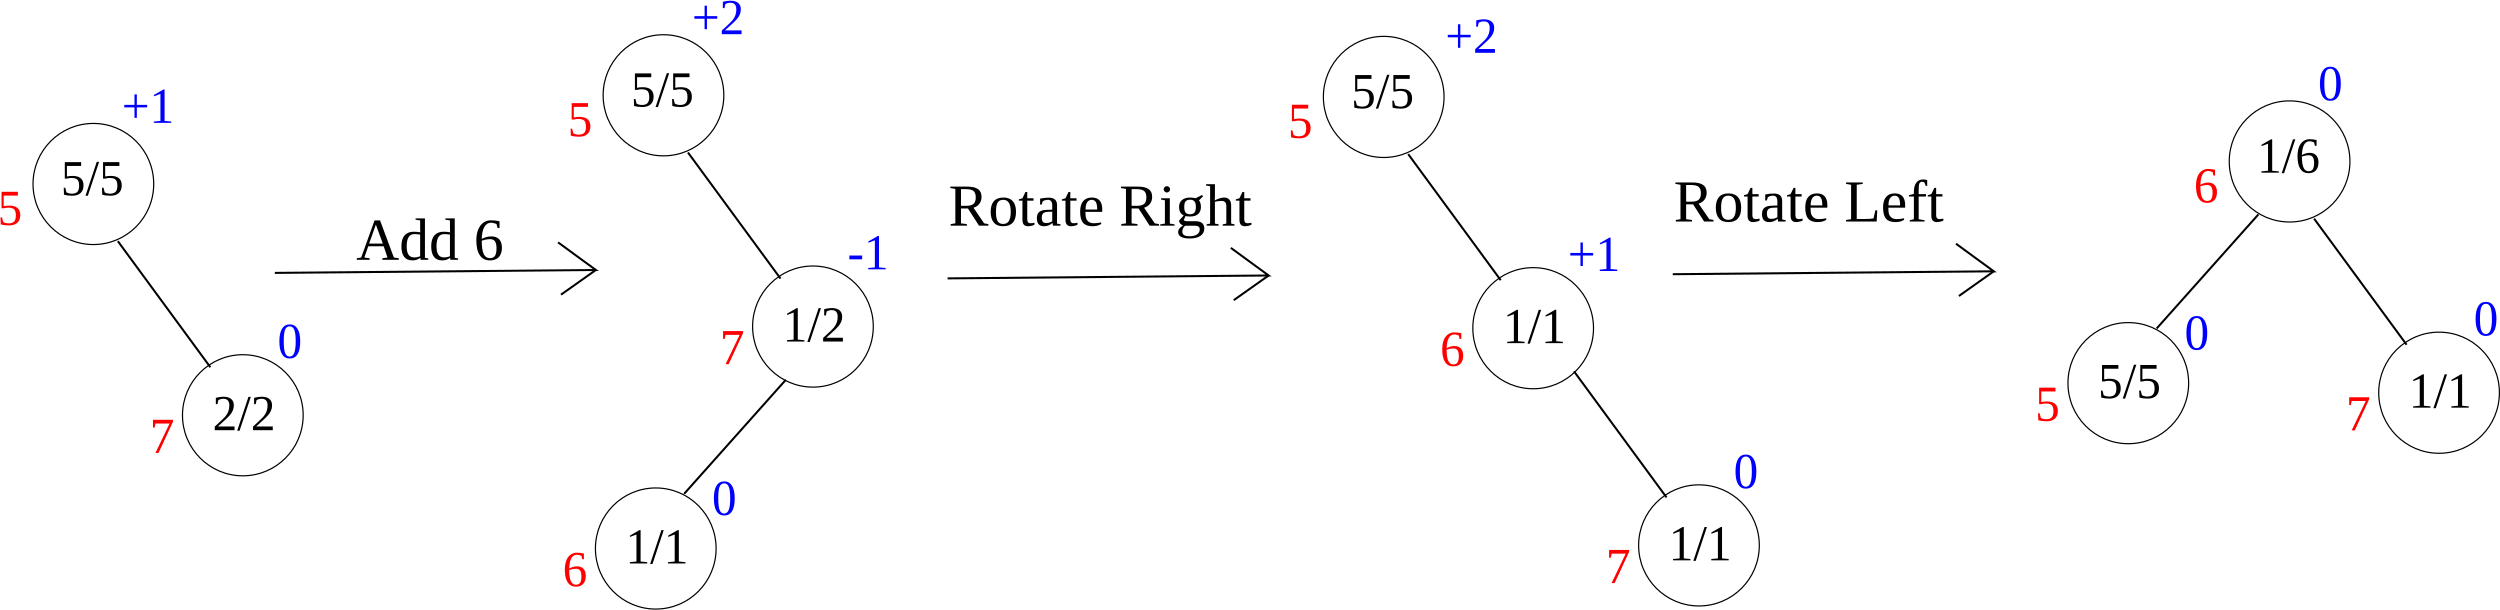
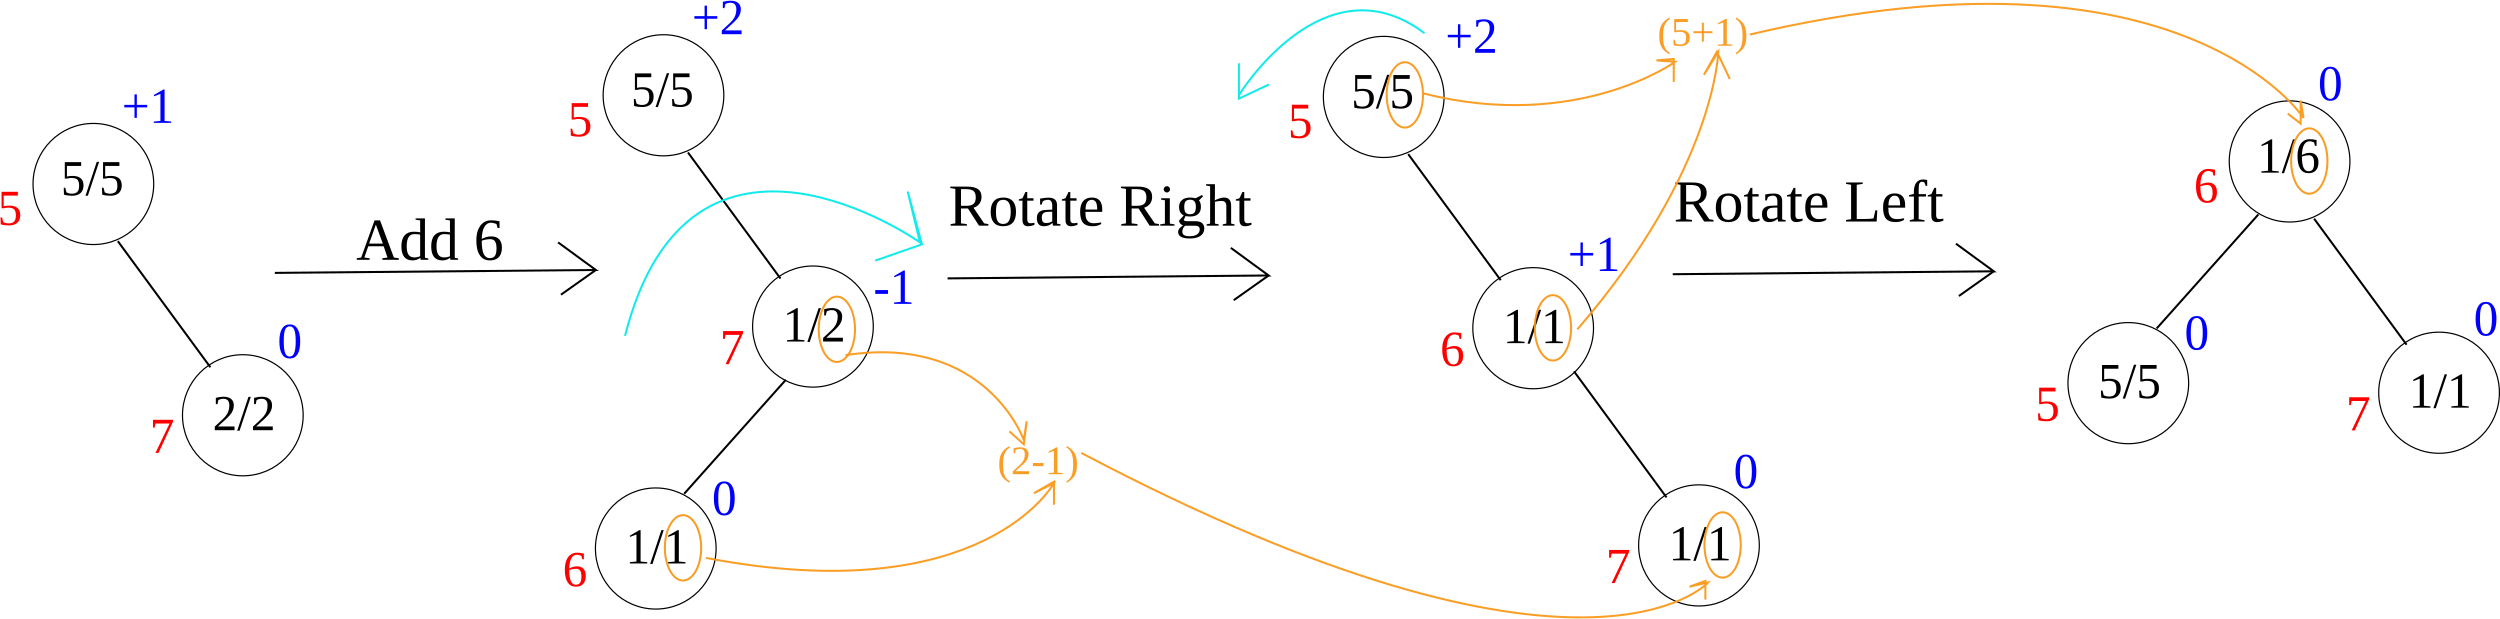
- <svg xmlns="http://www.w3.org/2000/svg" width="325.278mm" height="79.326mm" viewBox="0 0 325.278 79.326" version="1.1" id="svg972">
+ <svg xmlns="http://www.w3.org/2000/svg" width="325.278mm" height="80.466mm" viewBox="0 0 325.278 80.466" version="1.1" id="svg972">
  <defs id="defs966" />
  <g id="layer1" transform="translate(-9.077609,-38.45352)">
    <path style="fill:none;stroke:#000000;stroke-width:0.265px;stroke-linecap:butt;stroke-linejoin:miter;stroke-opacity:1" d="m 44.836,73.96 41.766,-0.378 -4.914,-3.591" id="path753" />
    <path style="fill:none;stroke:#000000;stroke-width:0.265px;stroke-linecap:butt;stroke-linejoin:miter;stroke-opacity:1" d="m 86.602,73.582 -4.536,3.213" id="path755" />
    <text xml:space="preserve" style="font-style:normal;font-variant:normal;font-weight:normal;font-stretch:normal;font-size:7.761px;line-height:1.25;font-family:'Times New Roman';-inkscape-font-specification:'Times New Roman, Normal';font-variant-ligatures:normal;font-variant-caps:normal;font-variant-numeric:normal;font-feature-settings:normal;text-align:start;letter-spacing:0px;word-spacing:0px;writing-mode:lr-tb;text-anchor:start;fill:#000000;fill-opacity:1;stroke:none;stroke-width:0.265" x="55.419" y="72.26" id="text759">
      <tspan id="tspan757" x="55.419" y="72.26" style="stroke-width:0.265">Add 6</tspan>
    </text>
    <ellipse style="opacity:1;fill:none;fill-opacity:1;fill-rule:nonzero;stroke:#000000;stroke-width:0.157;stroke-miterlimit:4;stroke-dasharray:none;stroke-opacity:1;paint-order:stroke markers fill" id="path815-2-2" cx="21.226" cy="62.393" rx="7.851" ry="7.879" />
    <text xml:space="preserve" style="font-style:normal;font-variant:normal;font-weight:normal;font-stretch:normal;font-size:6.488px;line-height:1.25;font-family:'Times New Roman';-inkscape-font-specification:'Times New Roman, Normal';font-variant-ligatures:normal;font-variant-caps:normal;font-variant-numeric:normal;font-feature-settings:normal;text-align:start;letter-spacing:0px;word-spacing:0px;writing-mode:lr-tb;text-anchor:start;fill:#000000;fill-opacity:1;stroke:none;stroke-width:0.221" x="17.247" y="62.953" id="text68-5-0" transform="scale(0.9858038,1.014401)">
      <tspan id="tspan66-7-7" x="17.247" y="62.953" style="stroke-width:0.221">5/5</tspan>
    </text>
    <text xml:space="preserve" style="font-style:normal;font-variant:normal;font-weight:normal;font-stretch:normal;font-size:6.488px;line-height:1.25;font-family:'Times New Roman';-inkscape-font-specification:'Times New Roman, Normal';font-variant-ligatures:normal;font-variant-caps:normal;font-variant-numeric:normal;font-feature-settings:normal;text-align:start;letter-spacing:0px;word-spacing:0px;writing-mode:lr-tb;text-anchor:start;fill:#ff0000;fill-opacity:1;stroke:none;stroke-width:0.221" x="8.898" y="66.762" id="text88-2-6" transform="scale(0.9858038,1.014401)">
      <tspan id="tspan86-9-49" x="8.898" y="66.762" style="fill:#ff0000;stroke-width:0.221">5</tspan>
    </text>
    <text xml:space="preserve" style="font-style:normal;font-variant:normal;font-weight:normal;font-stretch:normal;font-size:6.488px;line-height:1.25;font-family:'Times New Roman';-inkscape-font-specification:'Times New Roman, Normal';font-variant-ligatures:normal;font-variant-caps:normal;font-variant-numeric:normal;font-feature-settings:normal;text-align:start;letter-spacing:0px;word-spacing:0px;writing-mode:lr-tb;text-anchor:start;fill:#0000ff;fill-opacity:1;stroke:none;stroke-width:0.221" x="25.286" y="53.669" id="text104-0-3" transform="scale(0.9858038,1.014401)">
      <tspan x="25.286" y="53.669" style="fill:#0000ff;stroke-width:0.221" id="tspan1131">+1</tspan>
    </text>
    <flowRoot xml:space="preserve" id="flowRoot1133" style="font-style:normal;font-variant:normal;font-weight:normal;font-stretch:normal;font-size:29.333px;line-height:1.25;font-family:'Times New Roman';-inkscape-font-specification:'Times New Roman, Normal';font-variant-ligatures:normal;font-variant-caps:normal;font-variant-numeric:normal;font-feature-settings:normal;text-align:start;letter-spacing:0px;word-spacing:0px;writing-mode:lr-tb;text-anchor:start;fill:#000000;fill-opacity:1;stroke:none">
      <flowRegion id="flowRegion1135">
        <rect id="rect1137" width="305.714" height="241.429" x="-41.429" y="126.805" />
      </flowRegion>
      <flowPara id="flowPara1139" />
    </flowRoot>
    <flowRoot xml:space="preserve" id="flowRoot1225" style="font-style:normal;font-variant:normal;font-weight:normal;font-stretch:normal;font-size:29.333px;line-height:1.25;font-family:'Times New Roman';-inkscape-font-specification:'Times New Roman, Normal';font-variant-ligatures:normal;font-variant-caps:normal;font-variant-numeric:normal;font-feature-settings:normal;text-align:start;letter-spacing:0px;word-spacing:0px;writing-mode:lr-tb;text-anchor:start;fill:#000000;fill-opacity:1;stroke:none">
      <flowRegion id="flowRegion1227">
        <rect id="rect1229" width="182.857" height="149.286" x="407.143" y="203.948" />
      </flowRegion>
      <flowPara id="flowPara1231" />
    </flowRoot>
    <flowRoot xml:space="preserve" id="flowRoot1305" style="font-style:normal;font-variant:normal;font-weight:normal;font-stretch:normal;font-size:29.333px;line-height:1.25;font-family:'Times New Roman';-inkscape-font-specification:'Times New Roman, Normal';font-variant-ligatures:normal;font-variant-caps:normal;font-variant-numeric:normal;font-feature-settings:normal;text-align:start;letter-spacing:0px;word-spacing:0px;writing-mode:lr-tb;text-anchor:start;fill:#000000;fill-opacity:1;stroke:none">
      <flowRegion id="flowRegion1307">
        <rect id="rect1309" width="151.429" height="163.571" x="461.429" y="283.234" />
      </flowRegion>
      <flowPara id="flowPara1311" />
    </flowRoot>
    <flowRoot xml:space="preserve" id="flowRoot4015" style="font-style:normal;font-weight:normal;font-size:40px;line-height:1.25;font-family:sans-serif;letter-spacing:0px;word-spacing:0px;fill:#000000;fill-opacity:1;stroke:none" transform="matrix(0.2645833,0,0,0.2645833,-14.82134,29.81108)">
      <flowRegion id="flowRegion4017">
        <rect id="rect4019" width="177.5" height="120.5" x="-13.5" y="207.228" />
      </flowRegion>
      <flowPara id="flowPara4021" />
    </flowRoot>
    <flowRoot xml:space="preserve" id="flowRoot4113" style="font-style:normal;font-weight:normal;font-size:40px;line-height:1.25;font-family:sans-serif;letter-spacing:0px;word-spacing:0px;fill:#000000;fill-opacity:1;stroke:none" transform="matrix(0.2645833,0,0,0.2645833,-14.82134,29.81108)">
      <flowRegion id="flowRegion4115">
        <rect id="rect4117" width="102" height="172" x="205" y="91.228" />
      </flowRegion>
      <flowPara id="flowPara4119" />
    </flowRoot>
    <flowRoot xml:space="preserve" id="flowRoot4217" style="font-style:normal;font-weight:normal;font-size:40px;line-height:1.25;font-family:sans-serif;letter-spacing:0px;word-spacing:0px;fill:#000000;fill-opacity:1;stroke:none" transform="matrix(0.2645833,0,0,0.2645833,-14.82134,29.81108)">
      <flowRegion id="flowRegion4219">
        <rect id="rect4221" width="265" height="204" x="22" y="16.228" />
      </flowRegion>
      <flowPara id="flowPara4223" />
    </flowRoot>
    <path style="fill:none;stroke:#000000;stroke-width:0.265px;stroke-linecap:butt;stroke-linejoin:miter;stroke-opacity:1" d="m 132.371,74.675 41.766,-0.378 -4.914,-3.591" id="path753-4" />
    <path style="fill:none;stroke:#000000;stroke-width:0.265px;stroke-linecap:butt;stroke-linejoin:miter;stroke-opacity:1" d="m 174.137,74.297 -4.536,3.213" id="path755-6" />
    <text xml:space="preserve" style="font-style:normal;font-variant:normal;font-weight:normal;font-stretch:normal;font-size:7.761px;line-height:1.25;font-family:'Times New Roman';-inkscape-font-specification:'Times New Roman, Normal';font-variant-ligatures:normal;font-variant-caps:normal;font-variant-numeric:normal;font-feature-settings:normal;text-align:start;letter-spacing:0px;word-spacing:0px;writing-mode:lr-tb;text-anchor:start;fill:#000000;fill-opacity:1;stroke:none;stroke-width:0.265" x="132.503" y="67.815" id="text759-3">
      <tspan id="tspan757-1" x="132.503" y="67.815" style="stroke-width:0.265">Rotate Right</tspan>
    </text>
    <path style="fill:none;stroke:#000000;stroke-width:0.265px;stroke-linecap:butt;stroke-linejoin:miter;stroke-opacity:1" d="M 24.412,69.834 36.45,86.238" id="path4311-6" />
    <ellipse style="opacity:1;fill:none;fill-opacity:1;fill-rule:nonzero;stroke:#000000;stroke-width:0.157;stroke-miterlimit:4;stroke-dasharray:none;stroke-opacity:1;paint-order:stroke markers fill" id="path815-6-0-8-11-1-7" cx="40.672" cy="92.484" rx="7.851" ry="7.879" />
    <text xml:space="preserve" style="font-style:normal;font-variant:normal;font-weight:normal;font-stretch:normal;font-size:6.488px;line-height:1.25;font-family:'Times New Roman';-inkscape-font-specification:'Times New Roman, Normal';font-variant-ligatures:normal;font-variant-caps:normal;font-variant-numeric:normal;font-feature-settings:normal;text-align:start;letter-spacing:0px;word-spacing:0px;writing-mode:lr-tb;text-anchor:start;fill:#000000;fill-opacity:1;stroke:none;stroke-width:0.221" x="37.273" y="93.091" id="text76-5-2-3-9-4" transform="scale(0.9858038,1.014401)">
      <tspan id="tspan74-3-3-8-7-9" x="37.273" y="93.091" style="stroke-width:0.221">2/2</tspan>
    </text>
    <text xml:space="preserve" style="font-style:normal;font-variant:normal;font-weight:normal;font-stretch:normal;font-size:6.488px;line-height:1.25;font-family:'Times New Roman';-inkscape-font-specification:'Times New Roman, Normal';font-variant-ligatures:normal;font-variant-caps:normal;font-variant-numeric:normal;font-feature-settings:normal;text-align:start;letter-spacing:0px;word-spacing:0px;writing-mode:lr-tb;text-anchor:start;fill:#ff0000;fill-opacity:1;stroke:none;stroke-width:0.221" x="28.975" y="96.001" id="text92-8-2-9-6-7" transform="scale(0.9858038,1.014401)">
      <tspan id="tspan90-4-8-2-5-1" x="28.975" y="96.001" style="fill:#ff0000;stroke-width:0.221">7</tspan>
    </text>
    <text xml:space="preserve" style="font-style:normal;font-variant:normal;font-weight:normal;font-stretch:normal;font-size:6.488px;line-height:1.25;font-family:'Times New Roman';-inkscape-font-specification:'Times New Roman, Normal';font-variant-ligatures:normal;font-variant-caps:normal;font-variant-numeric:normal;font-feature-settings:normal;text-align:start;letter-spacing:0px;word-spacing:0px;writing-mode:lr-tb;text-anchor:start;fill:#0000ff;fill-opacity:1;stroke:none;stroke-width:0.221" x="45.831" y="83.83" id="text116-8-8-8-4-9-8" transform="scale(0.9858038,1.014401)">
      <tspan id="tspan114-5-4-2-5-5-1" x="45.831" y="83.83" style="fill:#0000ff;stroke-width:0.221">0</tspan>
    </text>
    <ellipse style="opacity:1;fill:none;fill-opacity:1;fill-rule:nonzero;stroke:#000000;stroke-width:0.157;stroke-miterlimit:4;stroke-dasharray:none;stroke-opacity:1;paint-order:stroke markers fill" id="path815-2-2-5" cx="95.404" cy="50.852" rx="7.851" ry="7.879" />
    <text xml:space="preserve" style="font-style:normal;font-variant:normal;font-weight:normal;font-stretch:normal;font-size:6.488px;line-height:1.25;font-family:'Times New Roman';-inkscape-font-specification:'Times New Roman, Normal';font-variant-ligatures:normal;font-variant-caps:normal;font-variant-numeric:normal;font-feature-settings:normal;text-align:start;letter-spacing:0px;word-spacing:0px;writing-mode:lr-tb;text-anchor:start;fill:#000000;fill-opacity:1;stroke:none;stroke-width:0.221" x="92.494" y="51.576" id="text68-5-0-4" transform="scale(0.9858038,1.014401)">
      <tspan id="tspan66-7-7-6" x="92.494" y="51.576" style="stroke-width:0.221">5/5</tspan>
    </text>
    <text xml:space="preserve" style="font-style:normal;font-variant:normal;font-weight:normal;font-stretch:normal;font-size:6.488px;line-height:1.25;font-family:'Times New Roman';-inkscape-font-specification:'Times New Roman, Normal';font-variant-ligatures:normal;font-variant-caps:normal;font-variant-numeric:normal;font-feature-settings:normal;text-align:start;letter-spacing:0px;word-spacing:0px;writing-mode:lr-tb;text-anchor:start;fill:#ff0000;fill-opacity:1;stroke:none;stroke-width:0.221" x="84.145" y="55.385" id="text88-2-6-6" transform="scale(0.9858038,1.014401)">
      <tspan id="tspan86-9-49-5" x="84.145" y="55.385" style="fill:#ff0000;stroke-width:0.221">5</tspan>
    </text>
    <text xml:space="preserve" style="font-style:normal;font-variant:normal;font-weight:normal;font-stretch:normal;font-size:6.488px;line-height:1.25;font-family:'Times New Roman';-inkscape-font-specification:'Times New Roman, Normal';font-variant-ligatures:normal;font-variant-caps:normal;font-variant-numeric:normal;font-feature-settings:normal;text-align:start;letter-spacing:0px;word-spacing:0px;writing-mode:lr-tb;text-anchor:start;fill:#0000ff;fill-opacity:1;stroke:none;stroke-width:0.221" x="100.533" y="42.292" id="text104-0-3-0" transform="scale(0.9858038,1.014401)">
      <tspan x="100.533" y="42.292" style="fill:#0000ff;stroke-width:0.221" id="tspan1131-7">+2</tspan>
    </text>
    <path style="fill:none;stroke:#000000;stroke-width:0.265px;stroke-linecap:butt;stroke-linejoin:miter;stroke-opacity:1" d="M 98.59,58.294 110.629,74.698" id="path4311-6-8" />
    <ellipse style="opacity:1;fill:none;fill-opacity:1;fill-rule:nonzero;stroke:#000000;stroke-width:0.157;stroke-miterlimit:4;stroke-dasharray:none;stroke-opacity:1;paint-order:stroke markers fill" id="path815-6-0-8-11-1-7-8" cx="114.851" cy="80.943" rx="7.851" ry="7.879" />
    <text xml:space="preserve" style="font-style:normal;font-variant:normal;font-weight:normal;font-stretch:normal;font-size:6.488px;line-height:1.25;font-family:'Times New Roman';-inkscape-font-specification:'Times New Roman, Normal';font-variant-ligatures:normal;font-variant-caps:normal;font-variant-numeric:normal;font-feature-settings:normal;text-align:start;letter-spacing:0px;word-spacing:0px;writing-mode:lr-tb;text-anchor:start;fill:#000000;fill-opacity:1;stroke:none;stroke-width:0.221" x="112.52" y="81.714" id="text76-5-2-3-9-4-0" transform="scale(0.9858038,1.014401)">
      <tspan id="tspan74-3-3-8-7-9-7" x="112.52" y="81.714" style="stroke-width:0.221">1/2</tspan>
    </text>
    <text xml:space="preserve" style="font-style:normal;font-variant:normal;font-weight:normal;font-stretch:normal;font-size:6.488px;line-height:1.25;font-family:'Times New Roman';-inkscape-font-specification:'Times New Roman, Normal';font-variant-ligatures:normal;font-variant-caps:normal;font-variant-numeric:normal;font-feature-settings:normal;text-align:start;letter-spacing:0px;word-spacing:0px;writing-mode:lr-tb;text-anchor:start;fill:#ff0000;fill-opacity:1;stroke:none;stroke-width:0.221" x="104.222" y="84.624" id="text92-8-2-9-6-7-7" transform="scale(0.9858038,1.014401)">
      <tspan id="tspan90-4-8-2-5-1-9" x="104.222" y="84.624" style="fill:#ff0000;stroke-width:0.221">7</tspan>
    </text>
-     <text xml:space="preserve" style="font-style:normal;font-variant:normal;font-weight:normal;font-stretch:normal;font-size:6.488px;line-height:1.25;font-family:'Times New Roman';-inkscape-font-specification:'Times New Roman, Normal';font-variant-ligatures:normal;font-variant-caps:normal;font-variant-numeric:normal;font-feature-settings:normal;text-align:start;letter-spacing:0px;word-spacing:0px;writing-mode:lr-tb;text-anchor:start;fill:#0000ff;fill-opacity:1;stroke:none;stroke-width:0.221" x="121.078" y="72.453" id="text116-8-8-8-4-9-8-3" transform="scale(0.9858038,1.014401)">
-       <tspan id="tspan114-5-4-2-5-5-1-7" x="121.078" y="72.453" style="fill:#0000ff;stroke-width:0.221">-1</tspan>
+     <text xml:space="preserve" style="font-style:normal;font-variant:normal;font-weight:normal;font-stretch:normal;font-size:6.488px;line-height:1.25;font-family:'Times New Roman';-inkscape-font-specification:'Times New Roman, Normal';font-variant-ligatures:normal;font-variant-caps:normal;font-variant-numeric:normal;font-feature-settings:normal;text-align:start;letter-spacing:0px;word-spacing:0px;writing-mode:lr-tb;text-anchor:start;fill:#0000ff;fill-opacity:1;stroke:none;stroke-width:0.221" x="124.494" y="76.88" id="text116-8-8-8-4-9-8-3" transform="scale(0.9858038,1.014401)">
+       <tspan id="tspan114-5-4-2-5-5-1-7" x="124.494" y="76.88" style="fill:#0000ff;stroke-width:0.221">-1</tspan>
    </text>
    <flowRoot xml:space="preserve" id="flowRoot4491" style="font-style:normal;font-weight:normal;font-size:40px;line-height:1.25;font-family:sans-serif;letter-spacing:0px;word-spacing:0px;fill:#000000;fill-opacity:1;stroke:none" transform="matrix(0.2645833,0,0,0.2645833,1.99034,36.74871)">
      <flowRegion id="flowRegion4493">
        <rect id="rect4495" width="164.049" height="135.764" x="789.131" y="111.676" />
      </flowRegion>
      <flowPara id="flowPara4497" />
    </flowRoot>
    <flowRoot xml:space="preserve" id="flowRoot4535" style="font-style:normal;font-weight:normal;font-size:40px;line-height:1.25;font-family:sans-serif;letter-spacing:0px;word-spacing:0px;fill:#000000;fill-opacity:1;stroke:none" transform="matrix(0.2645833,0,0,0.2645833,9.077609,38.45352)">
      <flowRegion id="flowRegion4537">
        <rect id="rect4539" width="64.347" height="106.066" x="-89.095" y="146.251" />
      </flowRegion>
      <flowPara id="flowPara4541" />
    </flowRoot>
    <ellipse style="opacity:1;fill:none;fill-opacity:1;fill-rule:nonzero;stroke:#000000;stroke-width:0.157;stroke-miterlimit:4;stroke-dasharray:none;stroke-opacity:1;paint-order:stroke markers fill" id="path815-6-0-8-11-0" cx="94.4" cy="109.821" rx="7.851" ry="7.879" />
    <text xml:space="preserve" style="font-style:normal;font-variant:normal;font-weight:normal;font-stretch:normal;font-size:6.488px;line-height:1.25;font-family:'Times New Roman';-inkscape-font-specification:'Times New Roman, Normal';font-variant-ligatures:normal;font-variant-caps:normal;font-variant-numeric:normal;font-feature-settings:normal;text-align:start;letter-spacing:0px;word-spacing:0px;writing-mode:lr-tb;text-anchor:start;fill:#000000;fill-opacity:1;stroke:none;stroke-width:0.221" x="91.774" y="110.183" id="text76-5-2-3-8" transform="scale(0.9858038,1.014401)">
      <tspan id="tspan74-3-3-8-5" x="91.774" y="110.183" style="stroke-width:0.221">1/1</tspan>
    </text>
    <text xml:space="preserve" style="font-style:normal;font-variant:normal;font-weight:normal;font-stretch:normal;font-size:6.488px;line-height:1.25;font-family:'Times New Roman';-inkscape-font-specification:'Times New Roman, Normal';font-variant-ligatures:normal;font-variant-caps:normal;font-variant-numeric:normal;font-feature-settings:normal;text-align:start;letter-spacing:0px;word-spacing:0px;writing-mode:lr-tb;text-anchor:start;fill:#ff0000;fill-opacity:1;stroke:none;stroke-width:0.221" x="83.476" y="113.093" id="text92-8-2-9-5" transform="scale(0.9858038,1.014401)">
      <tspan id="tspan90-4-8-2-3" x="83.476" y="113.093" style="fill:#ff0000;stroke-width:0.221">6</tspan>
    </text>
    <text xml:space="preserve" style="font-style:normal;font-variant:normal;font-weight:normal;font-stretch:normal;font-size:6.488px;line-height:1.25;font-family:'Times New Roman';-inkscape-font-specification:'Times New Roman, Normal';font-variant-ligatures:normal;font-variant-caps:normal;font-variant-numeric:normal;font-feature-settings:normal;text-align:start;letter-spacing:0px;word-spacing:0px;writing-mode:lr-tb;text-anchor:start;fill:#0000ff;fill-opacity:1;stroke:none;stroke-width:0.221" x="103.179" y="103.965" id="text116-8-8-8-4-5" transform="scale(0.9858038,1.014401)">
      <tspan id="tspan114-5-4-2-5-6" x="103.179" y="103.965" style="fill:#0000ff;stroke-width:0.221">0</tspan>
    </text>
    <path style="fill:none;stroke:#000000;stroke-width:0.265px;stroke-linecap:butt;stroke-linejoin:miter;stroke-opacity:1" d="M 111.323,87.869 98.093,102.703" id="path956-6-0-4" />
    <flowRoot xml:space="preserve" id="flowRoot5420" style="font-style:normal;font-weight:normal;font-size:40px;line-height:1.25;font-family:sans-serif;letter-spacing:0px;word-spacing:0px;fill:#000000;fill-opacity:1;stroke:none" transform="matrix(0.2645833,0,0,0.2645833,9.077609,38.45352)">
      <flowRegion id="flowRegion5422">
        <rect id="rect5424" width="143.543" height="146.371" x="266.579" y="183.727" />
      </flowRegion>
      <flowPara id="flowPara5426" />
    </flowRoot>
    <flowRoot xml:space="preserve" id="flowRoot5428" style="font-style:normal;font-weight:normal;font-size:40px;line-height:1.25;font-family:sans-serif;letter-spacing:0px;word-spacing:0px;fill:#000000;fill-opacity:1;stroke:none" transform="matrix(0.2645833,0,0,0.2645833,9.077609,38.45352)">
      <flowRegion id="flowRegion5430">
        <rect id="rect5432" width="367.696" height="261.63" x="625.082" y="21.8" />
      </flowRegion>
      <flowPara id="flowPara5434" />
    </flowRoot>
    <ellipse style="opacity:1;fill:none;fill-opacity:1;fill-rule:nonzero;stroke:#000000;stroke-width:0.157;stroke-miterlimit:4;stroke-dasharray:none;stroke-opacity:1;paint-order:stroke markers fill" id="path815-2-2-9" cx="189.114" cy="51.065" rx="7.851" ry="7.879" />
    <text xml:space="preserve" style="font-style:normal;font-variant:normal;font-weight:normal;font-stretch:normal;font-size:6.488px;line-height:1.25;font-family:'Times New Roman';-inkscape-font-specification:'Times New Roman, Normal';font-variant-ligatures:normal;font-variant-caps:normal;font-variant-numeric:normal;font-feature-settings:normal;text-align:start;letter-spacing:0px;word-spacing:0px;writing-mode:lr-tb;text-anchor:start;fill:#000000;fill-opacity:1;stroke:none;stroke-width:0.221" x="187.552" y="51.786" id="text68-5-0-9" transform="scale(0.9858038,1.014401)">
      <tspan id="tspan66-7-7-3" x="187.552" y="51.786" style="stroke-width:0.221">5/5</tspan>
    </text>
    <text xml:space="preserve" style="font-style:normal;font-variant:normal;font-weight:normal;font-stretch:normal;font-size:6.488px;line-height:1.25;font-family:'Times New Roman';-inkscape-font-specification:'Times New Roman, Normal';font-variant-ligatures:normal;font-variant-caps:normal;font-variant-numeric:normal;font-feature-settings:normal;text-align:start;letter-spacing:0px;word-spacing:0px;writing-mode:lr-tb;text-anchor:start;fill:#ff0000;fill-opacity:1;stroke:none;stroke-width:0.221" x="179.204" y="55.596" id="text88-2-6-5" transform="scale(0.9858038,1.014401)">
      <tspan id="tspan86-9-49-2" x="179.204" y="55.596" style="fill:#ff0000;stroke-width:0.221">5</tspan>
    </text>
    <path style="fill:none;stroke:#000000;stroke-width:0.265px;stroke-linecap:butt;stroke-linejoin:miter;stroke-opacity:1" d="M 192.3,58.507 204.338,74.911" id="path4311-6-4" />
    <ellipse style="opacity:1;fill:none;fill-opacity:1;fill-rule:nonzero;stroke:#000000;stroke-width:0.157;stroke-miterlimit:4;stroke-dasharray:none;stroke-opacity:1;paint-order:stroke markers fill" id="path815-6-0-8-11-1-7-9" cx="208.56" cy="81.156" rx="7.851" ry="7.879" />
    <text xml:space="preserve" style="font-style:normal;font-variant:normal;font-weight:normal;font-stretch:normal;font-size:6.488px;line-height:1.25;font-family:'Times New Roman';-inkscape-font-specification:'Times New Roman, Normal';font-variant-ligatures:normal;font-variant-caps:normal;font-variant-numeric:normal;font-feature-settings:normal;text-align:start;letter-spacing:0px;word-spacing:0px;writing-mode:lr-tb;text-anchor:start;fill:#000000;fill-opacity:1;stroke:none;stroke-width:0.221" x="207.579" y="81.924" id="text76-5-2-3-9-4-6" transform="scale(0.9858038,1.014401)">
      <tspan id="tspan74-3-3-8-7-9-8" x="207.579" y="81.924" style="stroke-width:0.221">1/1</tspan>
    </text>
    <text xml:space="preserve" style="font-style:normal;font-variant:normal;font-weight:normal;font-stretch:normal;font-size:6.488px;line-height:1.25;font-family:'Times New Roman';-inkscape-font-specification:'Times New Roman, Normal';font-variant-ligatures:normal;font-variant-caps:normal;font-variant-numeric:normal;font-feature-settings:normal;text-align:start;letter-spacing:0px;word-spacing:0px;writing-mode:lr-tb;text-anchor:start;fill:#ff0000;fill-opacity:1;stroke:none;stroke-width:0.221" x="199.281" y="84.835" id="text92-8-2-9-6-7-9" transform="scale(0.9858038,1.014401)">
      <tspan id="tspan90-4-8-2-5-1-2" x="199.281" y="84.835" style="fill:#ff0000;stroke-width:0.221">6</tspan>
    </text>
    <text xml:space="preserve" style="font-style:normal;font-variant:normal;font-weight:normal;font-stretch:normal;font-size:6.488px;line-height:1.25;font-family:'Times New Roman';-inkscape-font-specification:'Times New Roman, Normal';font-variant-ligatures:normal;font-variant-caps:normal;font-variant-numeric:normal;font-feature-settings:normal;text-align:start;letter-spacing:0px;word-spacing:0px;writing-mode:lr-tb;text-anchor:start;fill:#0000ff;fill-opacity:1;stroke:none;stroke-width:0.221" x="216.137" y="72.664" id="text116-8-8-8-4-9-8-38" transform="scale(0.9858038,1.014401)">
      <tspan id="tspan114-5-4-2-5-5-1-4" x="216.137" y="72.664" style="fill:#0000ff;stroke-width:0.221">+1</tspan>
    </text>
    <text xml:space="preserve" style="font-style:normal;font-variant:normal;font-weight:normal;font-stretch:normal;font-size:6.488px;line-height:1.25;font-family:'Times New Roman';-inkscape-font-specification:'Times New Roman, Normal';font-variant-ligatures:normal;font-variant-caps:normal;font-variant-numeric:normal;font-feature-settings:normal;text-align:start;letter-spacing:0px;word-spacing:0px;writing-mode:lr-tb;text-anchor:start;fill:#0000ff;fill-opacity:1;stroke:none;stroke-width:0.221" x="199.966" y="44.679" id="text104-0-3-5" transform="scale(0.9858038,1.014401)">
      <tspan x="199.966" y="44.679" style="fill:#0000ff;stroke-width:0.221" id="tspan1131-76">+2</tspan>
    </text>
    <path style="fill:none;stroke:#000000;stroke-width:0.265px;stroke-linecap:butt;stroke-linejoin:miter;stroke-opacity:1" d="m 213.872,86.767 12.039,16.404" id="path4311-6-7" />
    <ellipse style="opacity:1;fill:none;fill-opacity:1;fill-rule:nonzero;stroke:#000000;stroke-width:0.157;stroke-miterlimit:4;stroke-dasharray:none;stroke-opacity:1;paint-order:stroke markers fill" id="path815-6-0-8-11-1-7-89" cx="230.132" cy="109.417" rx="7.851" ry="7.879" />
    <text xml:space="preserve" style="font-style:normal;font-variant:normal;font-weight:normal;font-stretch:normal;font-size:6.488px;line-height:1.25;font-family:'Times New Roman';-inkscape-font-specification:'Times New Roman, Normal';font-variant-ligatures:normal;font-variant-caps:normal;font-variant-numeric:normal;font-feature-settings:normal;text-align:start;letter-spacing:0px;word-spacing:0px;writing-mode:lr-tb;text-anchor:start;fill:#000000;fill-opacity:1;stroke:none;stroke-width:0.221" x="229.461" y="109.784" id="text76-5-2-3-9-4-5" transform="scale(0.9858038,1.014401)">
      <tspan id="tspan74-3-3-8-7-9-6" x="229.461" y="109.784" style="stroke-width:0.221">1/1</tspan>
    </text>
    <text xml:space="preserve" style="font-style:normal;font-variant:normal;font-weight:normal;font-stretch:normal;font-size:6.488px;line-height:1.25;font-family:'Times New Roman';-inkscape-font-specification:'Times New Roman, Normal';font-variant-ligatures:normal;font-variant-caps:normal;font-variant-numeric:normal;font-feature-settings:normal;text-align:start;letter-spacing:0px;word-spacing:0px;writing-mode:lr-tb;text-anchor:start;fill:#ff0000;fill-opacity:1;stroke:none;stroke-width:0.221" x="221.163" y="112.694" id="text92-8-2-9-6-7-90" transform="scale(0.9858038,1.014401)">
      <tspan id="tspan90-4-8-2-5-1-6" x="221.163" y="112.694" style="fill:#ff0000;stroke-width:0.221">7</tspan>
    </text>
    <text xml:space="preserve" style="font-style:normal;font-variant:normal;font-weight:normal;font-stretch:normal;font-size:6.488px;line-height:1.25;font-family:'Times New Roman';-inkscape-font-specification:'Times New Roman, Normal';font-variant-ligatures:normal;font-variant-caps:normal;font-variant-numeric:normal;font-feature-settings:normal;text-align:start;letter-spacing:0px;word-spacing:0px;writing-mode:lr-tb;text-anchor:start;fill:#0000ff;fill-opacity:1;stroke:none;stroke-width:0.221" x="238.019" y="100.523" id="text116-8-8-8-4-9-8-9" transform="scale(0.9858038,1.014401)">
      <tspan id="tspan114-5-4-2-5-5-1-1" x="238.019" y="100.523" style="fill:#0000ff;stroke-width:0.221">0</tspan>
    </text>
    <flowRoot xml:space="preserve" id="flowRoot5541" style="font-style:normal;font-weight:normal;font-size:40px;line-height:1.25;font-family:sans-serif;letter-spacing:0px;word-spacing:0px;fill:#000000;fill-opacity:1;stroke:none" transform="matrix(0.2645833,0,0,0.2645833,9.077609,38.45352)">
      <flowRegion id="flowRegion5543">
        <rect id="rect5545" width="180.312" height="95.459" x="458.912" y="74.833" />
      </flowRegion>
      <flowPara id="flowPara5547" />
    </flowRoot>
    <path style="fill:none;stroke:#000000;stroke-width:0.265px;stroke-linecap:butt;stroke-linejoin:miter;stroke-opacity:1" d="m 226.72,74.132 41.766,-0.378 -4.914,-3.591" id="path753-4-5" />
    <path style="fill:none;stroke:#000000;stroke-width:0.265px;stroke-linecap:butt;stroke-linejoin:miter;stroke-opacity:1" d="m 268.486,73.754 -4.536,3.213" id="path755-6-3" />
    <text xml:space="preserve" style="font-style:normal;font-variant:normal;font-weight:normal;font-stretch:normal;font-size:7.761px;line-height:1.25;font-family:'Times New Roman';-inkscape-font-specification:'Times New Roman, Normal';font-variant-ligatures:normal;font-variant-caps:normal;font-variant-numeric:normal;font-feature-settings:normal;text-align:start;letter-spacing:0px;word-spacing:0px;writing-mode:lr-tb;text-anchor:start;fill:#000000;fill-opacity:1;stroke:none;stroke-width:0.265" x="226.852" y="67.271" id="text759-3-9">
      <tspan id="tspan757-1-4" x="226.852" y="67.271" style="stroke-width:0.265">Rotate Left</tspan>
    </text>
    <ellipse style="opacity:1;fill:none;fill-opacity:1;fill-rule:nonzero;stroke:#000000;stroke-width:0.157;stroke-miterlimit:4;stroke-dasharray:none;stroke-opacity:1;paint-order:stroke markers fill" id="path815-2-2-7" cx="306.979" cy="59.46" rx="7.851" ry="7.879" />
    <text xml:space="preserve" style="font-style:normal;font-variant:normal;font-weight:normal;font-stretch:normal;font-size:6.488px;line-height:1.25;font-family:'Times New Roman';-inkscape-font-specification:'Times New Roman, Normal';font-variant-ligatures:normal;font-variant-caps:normal;font-variant-numeric:normal;font-feature-settings:normal;text-align:start;letter-spacing:0px;word-spacing:0px;writing-mode:lr-tb;text-anchor:start;fill:#000000;fill-opacity:1;stroke:none;stroke-width:0.221" x="307.116" y="60.061" id="text68-5-0-8" transform="scale(0.9858038,1.014401)">
      <tspan id="tspan66-7-7-9" x="307.116" y="60.061" style="stroke-width:0.221">1/6</tspan>
    </text>
    <text xml:space="preserve" style="font-style:normal;font-variant:normal;font-weight:normal;font-stretch:normal;font-size:6.488px;line-height:1.25;font-family:'Times New Roman';-inkscape-font-specification:'Times New Roman, Normal';font-variant-ligatures:normal;font-variant-caps:normal;font-variant-numeric:normal;font-feature-settings:normal;text-align:start;letter-spacing:0px;word-spacing:0px;writing-mode:lr-tb;text-anchor:start;fill:#ff0000;fill-opacity:1;stroke:none;stroke-width:0.221" x="298.767" y="63.871" id="text88-2-6-0" transform="scale(0.9858038,1.014401)">
      <tspan id="tspan86-9-49-8" x="298.767" y="63.871" style="fill:#ff0000;stroke-width:0.221">6</tspan>
    </text>
    <text xml:space="preserve" style="font-style:normal;font-variant:normal;font-weight:normal;font-stretch:normal;font-size:6.488px;line-height:1.25;font-family:'Times New Roman';-inkscape-font-specification:'Times New Roman, Normal';font-variant-ligatures:normal;font-variant-caps:normal;font-variant-numeric:normal;font-feature-settings:normal;text-align:start;letter-spacing:0px;word-spacing:0px;writing-mode:lr-tb;text-anchor:start;fill:#0000ff;fill-opacity:1;stroke:none;stroke-width:0.221" x="315.155" y="50.777" id="text104-0-3-2" transform="scale(0.9858038,1.014401)">
      <tspan x="315.155" y="50.777" style="fill:#0000ff;stroke-width:0.221" id="tspan1131-6">0</tspan>
    </text>
    <path style="fill:none;stroke:#000000;stroke-width:0.265px;stroke-linecap:butt;stroke-linejoin:miter;stroke-opacity:1" d="m 310.165,66.901 12.039,16.404" id="path4311-6-1" />
    <ellipse style="opacity:1;fill:none;fill-opacity:1;fill-rule:nonzero;stroke:#000000;stroke-width:0.157;stroke-miterlimit:4;stroke-dasharray:none;stroke-opacity:1;paint-order:stroke markers fill" id="path815-6-0-8-11-1-7-3" cx="326.426" cy="89.551" rx="7.851" ry="7.879" />
    <text xml:space="preserve" style="font-style:normal;font-variant:normal;font-weight:normal;font-stretch:normal;font-size:6.488px;line-height:1.25;font-family:'Times New Roman';-inkscape-font-specification:'Times New Roman, Normal';font-variant-ligatures:normal;font-variant-caps:normal;font-variant-numeric:normal;font-feature-settings:normal;text-align:start;letter-spacing:0px;word-spacing:0px;writing-mode:lr-tb;text-anchor:start;fill:#000000;fill-opacity:1;stroke:none;stroke-width:0.221" x="327.142" y="90.2" id="text76-5-2-3-9-4-3" transform="scale(0.9858038,1.014401)">
      <tspan id="tspan74-3-3-8-7-9-3" x="327.142" y="90.2" style="stroke-width:0.221">1/1</tspan>
    </text>
    <text xml:space="preserve" style="font-style:normal;font-variant:normal;font-weight:normal;font-stretch:normal;font-size:6.488px;line-height:1.25;font-family:'Times New Roman';-inkscape-font-specification:'Times New Roman, Normal';font-variant-ligatures:normal;font-variant-caps:normal;font-variant-numeric:normal;font-feature-settings:normal;text-align:start;letter-spacing:0px;word-spacing:0px;writing-mode:lr-tb;text-anchor:start;fill:#ff0000;fill-opacity:1;stroke:none;stroke-width:0.221" x="318.844" y="93.11" id="text92-8-2-9-6-7-2" transform="scale(0.9858038,1.014401)">
      <tspan id="tspan90-4-8-2-5-1-1" x="318.844" y="93.11" style="fill:#ff0000;stroke-width:0.221">7</tspan>
    </text>
    <text xml:space="preserve" style="font-style:normal;font-variant:normal;font-weight:normal;font-stretch:normal;font-size:6.488px;line-height:1.25;font-family:'Times New Roman';-inkscape-font-specification:'Times New Roman, Normal';font-variant-ligatures:normal;font-variant-caps:normal;font-variant-numeric:normal;font-feature-settings:normal;text-align:start;letter-spacing:0px;word-spacing:0px;writing-mode:lr-tb;text-anchor:start;fill:#0000ff;fill-opacity:1;stroke:none;stroke-width:0.221" x="335.7" y="80.939" id="text116-8-8-8-4-9-8-1" transform="scale(0.9858038,1.014401)">
      <tspan id="tspan114-5-4-2-5-5-1-5" x="335.7" y="80.939" style="fill:#0000ff;stroke-width:0.221">0</tspan>
    </text>
    <ellipse style="opacity:1;fill:none;fill-opacity:1;fill-rule:nonzero;stroke:#000000;stroke-width:0.157;stroke-miterlimit:4;stroke-dasharray:none;stroke-opacity:1;paint-order:stroke markers fill" id="path815-6-0-8-11-0-0" cx="285.994" cy="88.306" rx="7.851" ry="7.879" />
    <text xml:space="preserve" style="font-style:normal;font-variant:normal;font-weight:normal;font-stretch:normal;font-size:6.488px;line-height:1.25;font-family:'Times New Roman';-inkscape-font-specification:'Times New Roman, Normal';font-variant-ligatures:normal;font-variant-caps:normal;font-variant-numeric:normal;font-feature-settings:normal;text-align:start;letter-spacing:0px;word-spacing:0px;writing-mode:lr-tb;text-anchor:start;fill:#000000;fill-opacity:1;stroke:none;stroke-width:0.221" x="286.128" y="88.973" id="text76-5-2-3-8-7" transform="scale(0.9858038,1.014401)">
      <tspan id="tspan74-3-3-8-5-4" x="286.128" y="88.973" style="stroke-width:0.221">5/5</tspan>
    </text>
    <text xml:space="preserve" style="font-style:normal;font-variant:normal;font-weight:normal;font-stretch:normal;font-size:6.488px;line-height:1.25;font-family:'Times New Roman';-inkscape-font-specification:'Times New Roman, Normal';font-variant-ligatures:normal;font-variant-caps:normal;font-variant-numeric:normal;font-feature-settings:normal;text-align:start;letter-spacing:0px;word-spacing:0px;writing-mode:lr-tb;text-anchor:start;fill:#ff0000;fill-opacity:1;stroke:none;stroke-width:0.221" x="277.83" y="91.883" id="text92-8-2-9-5-8" transform="scale(0.9858038,1.014401)">
      <tspan id="tspan90-4-8-2-3-0" x="277.83" y="91.883" style="fill:#ff0000;stroke-width:0.221">5</tspan>
    </text>
    <text xml:space="preserve" style="font-style:normal;font-variant:normal;font-weight:normal;font-stretch:normal;font-size:6.488px;line-height:1.25;font-family:'Times New Roman';-inkscape-font-specification:'Times New Roman, Normal';font-variant-ligatures:normal;font-variant-caps:normal;font-variant-numeric:normal;font-feature-settings:normal;text-align:start;letter-spacing:0px;word-spacing:0px;writing-mode:lr-tb;text-anchor:start;fill:#0000ff;fill-opacity:1;stroke:none;stroke-width:0.221" x="297.532" y="82.755" id="text116-8-8-8-4-5-6" transform="scale(0.9858038,1.014401)">
      <tspan id="tspan114-5-4-2-5-6-1" x="297.532" y="82.755" style="fill:#0000ff;stroke-width:0.221">0</tspan>
    </text>
    <path style="fill:none;stroke:#000000;stroke-width:0.265px;stroke-linecap:butt;stroke-linejoin:miter;stroke-opacity:1" d="M 302.917,66.354 289.687,81.188" id="path956-6-0-4-1" />
+     <ellipse style="opacity:1;fill:none;fill-opacity:1;fill-rule:nonzero;stroke:#f99819;stroke-width:0.265;stroke-miterlimit:4;stroke-dasharray:none;stroke-opacity:0.942;paint-order:stroke markers fill" id="path3232-7-8-7-32" cx="117.963" cy="81.297" rx="2.362" ry="4.252" />
+     <ellipse style="opacity:1;fill:none;fill-opacity:1;fill-rule:nonzero;stroke:#f99819;stroke-width:0.265;stroke-miterlimit:4;stroke-dasharray:none;stroke-opacity:0.942;paint-order:stroke markers fill" id="path3232-7-8-7-32-8" cx="97.945" cy="109.734" rx="2.362" ry="4.252" />
+     <text xml:space="preserve" style="font-style:normal;font-variant:normal;font-weight:normal;font-stretch:normal;font-size:5.292px;line-height:1.25;font-family:'Times New Roman';-inkscape-font-specification:'Times New Roman, Normal';font-variant-ligatures:normal;font-variant-caps:normal;font-variant-numeric:normal;font-feature-settings:normal;text-align:start;letter-spacing:0px;word-spacing:0px;writing-mode:lr-tb;text-anchor:start;fill:#f99819;fill-opacity:0.941;stroke:none;stroke-width:0.265;stroke-opacity:1" x="138.861" y="100.154" id="text3224-4">
+       <tspan id="tspan3222-3" x="138.861" y="100.154" style="font-style:normal;font-variant:normal;font-weight:normal;font-stretch:normal;font-size:5.292px;font-family:'Times New Roman';-inkscape-font-specification:'Times New Roman, Normal';font-variant-ligatures:normal;font-variant-caps:normal;font-variant-numeric:normal;font-feature-settings:normal;text-align:start;writing-mode:lr-tb;text-anchor:start;fill:#f99819;fill-opacity:0.941;stroke:none;stroke-width:0.265;stroke-opacity:1">(2-1)</tspan>
+     </text>
+     <path style="fill:none;stroke:#f99819;stroke-width:0.265px;stroke-linecap:butt;stroke-linejoin:miter;stroke-opacity:0.941" d="m 119.086,84.664 c 18.335,-2.806 23.199,11.038 23.199,11.038 l 0.374,-2.432 -0.374,2.993 -1.871,-1.684" id="path12035" />
+     <path style="fill:none;stroke:#f99819;stroke-width:0.265px;stroke-linecap:butt;stroke-linejoin:miter;stroke-opacity:0.941" d="m 100.938,111.044 c 36.108,6.922 45.275,-9.729 45.275,-9.729 l -2.619,1.31 2.619,-1.497 v 2.993" id="path12037" />
+     <ellipse style="opacity:1;fill:none;fill-opacity:1;fill-rule:nonzero;stroke:#f99819;stroke-width:0.265;stroke-miterlimit:4;stroke-dasharray:none;stroke-opacity:0.942;paint-order:stroke markers fill" id="path3232-7-8-7-32-6" cx="233.21" cy="109.36" rx="2.362" ry="4.252" />
+     <path style="fill:none;stroke:#f99819;stroke-width:0.265px;stroke-linecap:butt;stroke-linejoin:miter;stroke-opacity:0.941" d="m 149.768,97.386 c 65.668,34.611 81.571,16.838 81.571,16.838 l -2.432,0.561 2.058,-0.748 v 2.432" id="path12054" />
+     <ellipse style="opacity:1;fill:none;fill-opacity:1;fill-rule:nonzero;stroke:#f99819;stroke-width:0.265;stroke-miterlimit:4;stroke-dasharray:none;stroke-opacity:0.942;paint-order:stroke markers fill" id="path3232-7-8-7-32-6-9" cx="309.542" cy="59.407" rx="2.362" ry="4.252" />
+     <ellipse style="opacity:1;fill:none;fill-opacity:1;fill-rule:nonzero;stroke:#f99819;stroke-width:0.265;stroke-miterlimit:4;stroke-dasharray:none;stroke-opacity:0.942;paint-order:stroke markers fill" id="path3232-7-8-7-32-6-1" cx="191.863" cy="50.801" rx="2.362" ry="4.252" />
+     <ellipse style="opacity:1;fill:none;fill-opacity:1;fill-rule:nonzero;stroke:#f99819;stroke-width:0.265;stroke-miterlimit:4;stroke-dasharray:none;stroke-opacity:0.942;paint-order:stroke markers fill" id="path3232-7-8-7-32-6-5" cx="211.133" cy="81.11" rx="2.362" ry="4.252" />
+     <text xml:space="preserve" style="font-style:normal;font-variant:normal;font-weight:normal;font-stretch:normal;font-size:5.292px;line-height:1.25;font-family:'Times New Roman';-inkscape-font-specification:'Times New Roman, Normal';font-variant-ligatures:normal;font-variant-caps:normal;font-variant-numeric:normal;font-feature-settings:normal;text-align:start;letter-spacing:0px;word-spacing:0px;writing-mode:lr-tb;text-anchor:start;fill:#f99819;fill-opacity:0.941;stroke:none;stroke-width:0.265;stroke-opacity:1" x="224.735" y="44.402" id="text3224-4-0">
+       <tspan id="tspan3222-3-0" x="224.735" y="44.402" style="font-style:normal;font-variant:normal;font-weight:normal;font-stretch:normal;font-size:5.292px;font-family:'Times New Roman';-inkscape-font-specification:'Times New Roman, Normal';font-variant-ligatures:normal;font-variant-caps:normal;font-variant-numeric:normal;font-feature-settings:normal;text-align:start;writing-mode:lr-tb;text-anchor:start;fill:#f99819;fill-opacity:0.941;stroke:none;stroke-width:0.265;stroke-opacity:1">(5+1)</tspan>
+     </text>
+     <path style="fill:none;stroke:#f99819;stroke-width:0.265px;stroke-linecap:butt;stroke-linejoin:miter;stroke-opacity:0.941" d="m 194.295,50.614 c 20.018,5.051 32.741,-4.116 32.741,-4.116 l -2.432,-0.187 2.245,-0.187 v 2.993" id="path12101" />
+     <path style="fill:none;stroke:#f99819;stroke-width:0.265px;stroke-linecap:butt;stroke-linejoin:miter;stroke-opacity:0.941" d="m 214.314,81.297 c 17.961,-20.767 18.335,-36.108 18.335,-36.108 l -1.871,2.993 1.684,-2.993 1.684,3.555" id="path12103" />
+     <path style="fill:none;stroke:#f99819;stroke-width:0.265px;stroke-linecap:butt;stroke-linejoin:miter;stroke-opacity:0.941" d="m 236.765,42.944 c 56.314,-13.283 72.029,10.851 72.029,10.851 l -0.374,-2.245 v 2.993 l -1.684,-1.31" id="path12105" />
+     <path style="fill:none;stroke:#13eaea;stroke-width:0.265px;stroke-linecap:butt;stroke-linejoin:miter;stroke-opacity:1" d="m 90.401,82.156 c 8.467,-33.337 38.365,-12.171 38.365,-12.171 l -1.587,-6.615 1.852,6.879 -6.085,2.117 v 0" id="path9354" />
+     <path style="fill:none;stroke:#13eaea;stroke-width:0.265px;stroke-linecap:butt;stroke-linejoin:miter;stroke-opacity:1" d="m 194.423,42.775 c -13.11,-9.89 -24.15,8.05 -24.15,8.05 v -4.14 4.6 l 3.91,-1.84" id="path10181" />
  </g>
</svg>
